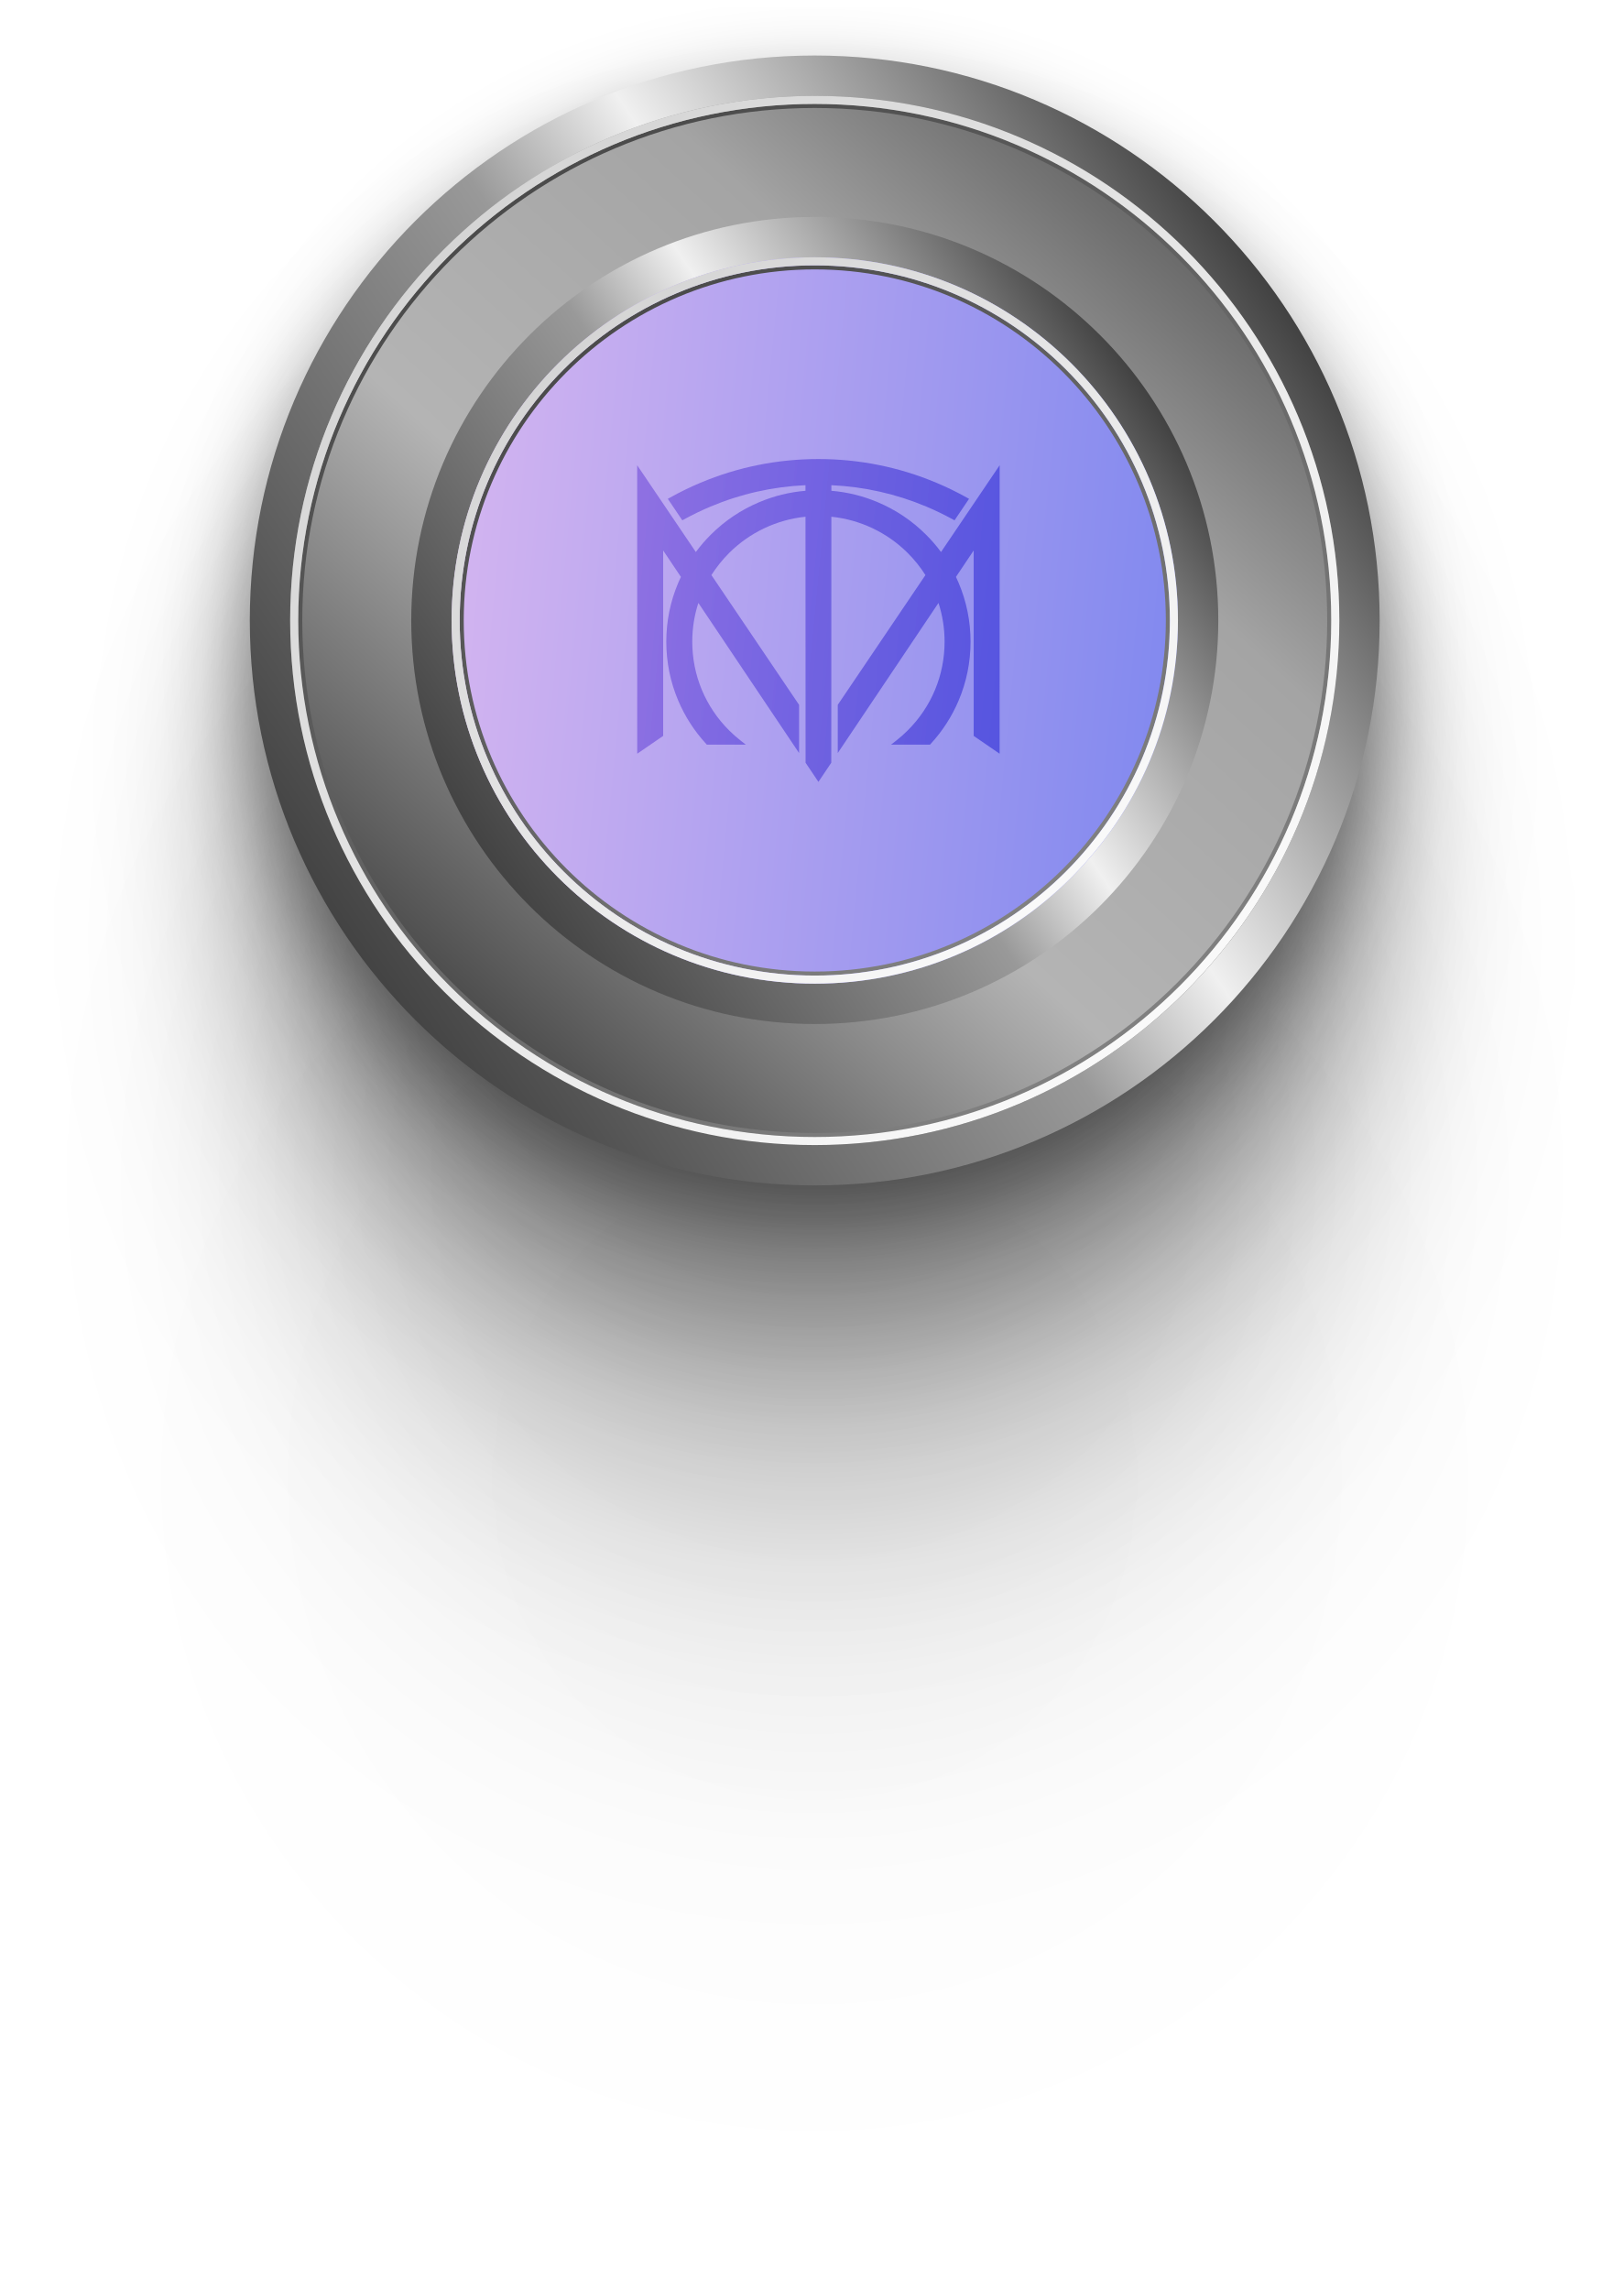
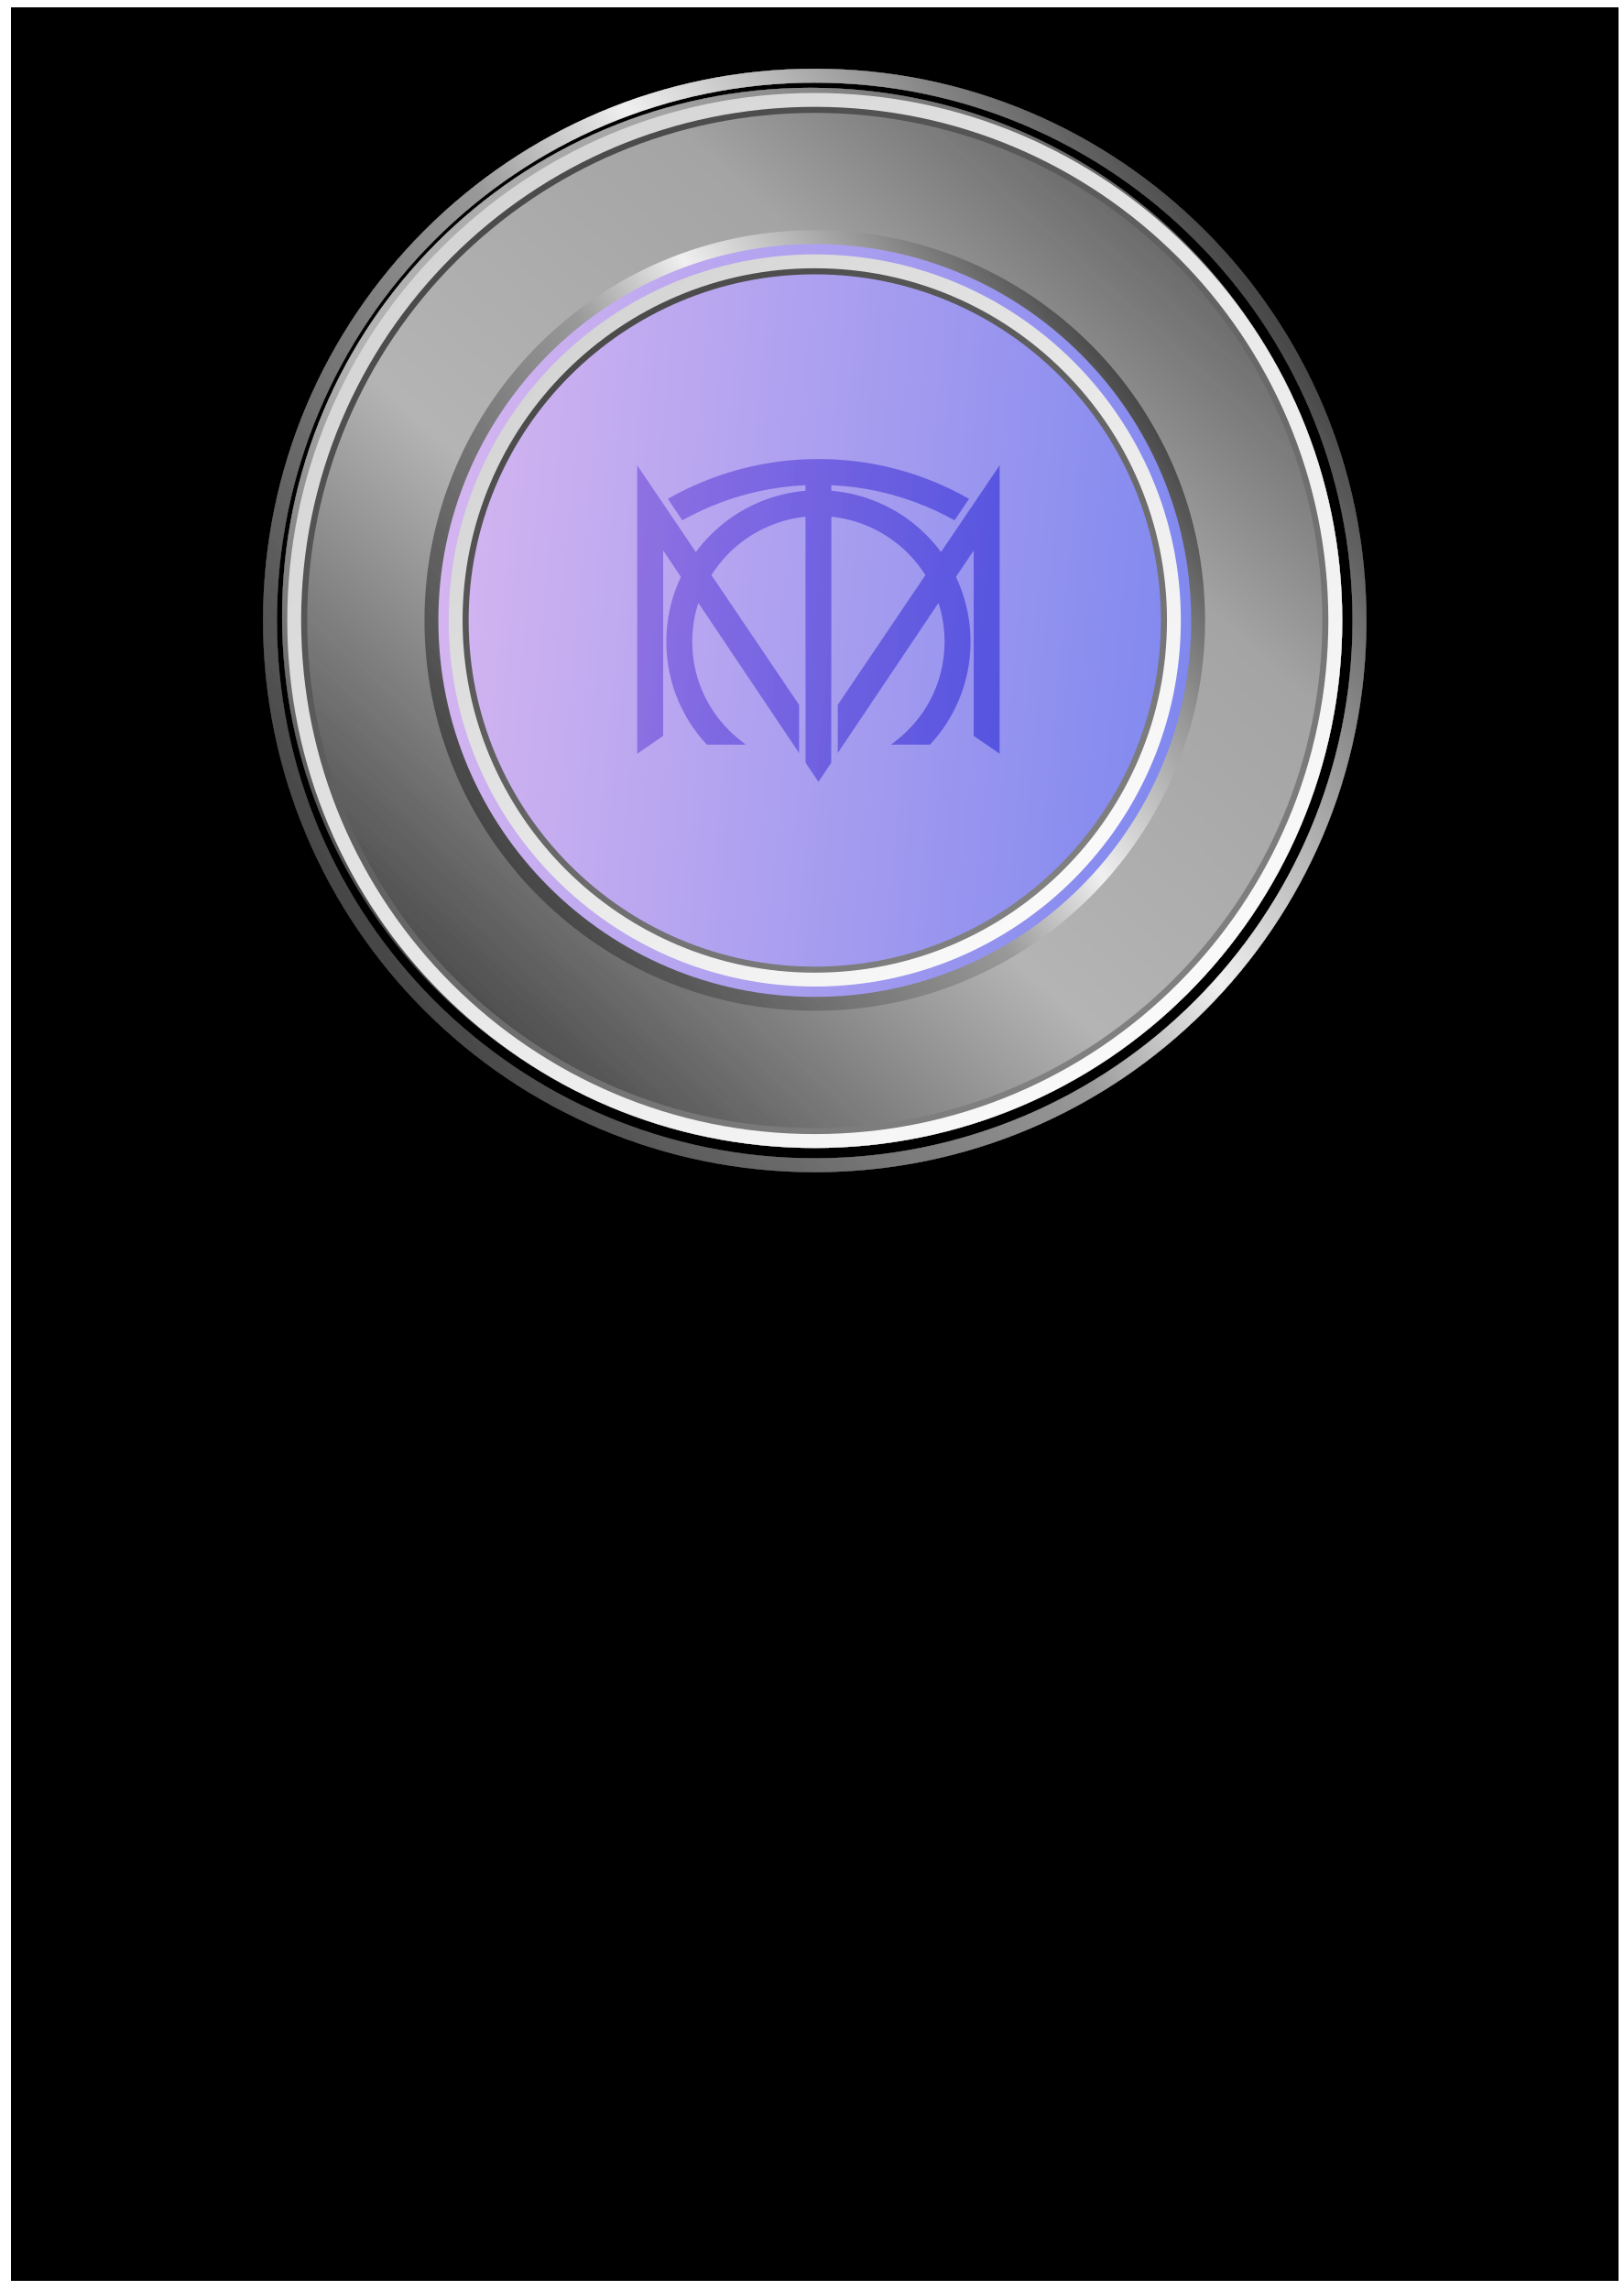
<svg xmlns="http://www.w3.org/2000/svg" width="117" height="165" viewBox="0 0 117 165" fill="none">
  <g filter="url(#filter0_ddddd_1432_9506)">
    <circle cx="58.415" cy="44.416" r="38.089" fill="url(#paint0_linear_1432_9506)" />
    <circle cx="58.708" cy="44.706" r="27.913" fill="url(#paint1_linear_1432_9506)" />
-     <circle cx="58.706" cy="44.706" r="39.252" stroke="url(#paint2_linear_1432_9506)" stroke-width="2.908" />
-     <circle cx="58.707" cy="44.706" r="37.072" stroke="url(#paint3_linear_1432_9506)" stroke-width="0.291" />
-     <circle cx="58.707" cy="44.706" r="37.508" stroke="url(#paint4_linear_1432_9506)" stroke-width="0.582" />
-     <circle cx="58.709" cy="44.707" r="27.622" stroke="url(#paint5_linear_1432_9506)" stroke-width="2.908" />
-     <circle cx="58.71" cy="44.707" r="25.441" stroke="url(#paint6_linear_1432_9506)" stroke-width="0.291" />
-     <circle cx="58.709" cy="44.706" r="25.877" stroke="url(#paint7_linear_1432_9506)" stroke-width="0.582" />
+     <circle cx="58.706" cy="44.706" r="39.252" stroke="url(#paint2_linear_1432_9506)" strokeWidth="2.908" />
+     <circle cx="58.707" cy="44.706" r="37.072" stroke="url(#paint3_linear_1432_9506)" strokeWidth="0.291" />
+     <circle cx="58.707" cy="44.706" r="37.508" stroke="url(#paint4_linear_1432_9506)" strokeWidth="0.582" />
+     <circle cx="58.709" cy="44.707" r="27.622" stroke="url(#paint5_linear_1432_9506)" strokeWidth="2.908" />
+     <circle cx="58.71" cy="44.707" r="25.441" stroke="url(#paint6_linear_1432_9506)" strokeWidth="0.291" />
+     <circle cx="58.709" cy="44.706" r="25.877" stroke="url(#paint7_linear_1432_9506)" strokeWidth="0.582" />
    <g style="mix-blend-mode:soft-light">
      <path d="M72.032 33.52L72.028 54.307L70.159 53.023V39.663L68.882 41.567C68.948 41.707 69.012 41.848 69.071 41.988C69.644 43.334 69.933 44.763 69.933 46.237C69.933 47.71 69.644 49.139 69.071 50.485C68.583 51.635 67.905 52.684 67.058 53.603L67.011 53.655H64.202L64.568 53.369C64.856 53.144 65.135 52.898 65.397 52.637C67.116 50.928 68.062 48.655 68.062 46.237C68.062 45.278 67.914 44.341 67.623 43.443L60.365 54.259V50.785L60.392 50.745L66.682 41.437C66.319 40.861 65.886 40.323 65.397 39.835C63.917 38.364 61.972 37.443 59.904 37.232L59.898 54.956L58.972 56.336L58.046 54.956L58.045 51.999L58.04 37.232C55.971 37.443 54.027 38.364 52.547 39.835C52.057 40.323 51.625 40.862 51.262 41.437L57.578 50.785V54.259L50.321 43.443C50.029 44.341 49.882 45.278 49.882 46.237C49.882 48.655 50.829 50.928 52.547 52.637C52.809 52.897 53.088 53.143 53.376 53.369L53.742 53.655H50.932L50.885 53.603C50.038 52.684 49.361 51.635 48.872 50.485C48.3 49.139 48.01 47.71 48.01 46.237C48.01 44.763 48.3 43.334 48.872 41.988C48.932 41.847 48.996 41.706 49.062 41.567L47.785 39.663V53.023L45.915 54.307L45.912 33.52L50.138 39.774C50.465 39.333 50.829 38.911 51.223 38.519C52.231 37.516 53.404 36.73 54.711 36.18C55.772 35.733 56.892 35.458 58.039 35.361V34.959C55.675 35.066 53.372 35.585 51.196 36.501C50.548 36.774 49.907 37.084 49.294 37.421L49.165 37.492L48.119 35.942L48.27 35.857C48.978 35.461 49.717 35.101 50.467 34.786C53.164 33.651 56.025 33.075 58.972 33.075C61.918 33.075 64.78 33.651 67.476 34.786C68.227 35.101 68.965 35.461 69.673 35.857L69.825 35.942L68.779 37.492L68.65 37.421C68.036 37.084 67.396 36.774 66.748 36.501C64.573 35.586 62.271 35.067 59.905 34.959V35.361C61.053 35.458 62.172 35.733 63.234 36.18C64.54 36.73 65.713 37.516 66.72 38.519C67.115 38.91 67.479 39.333 67.806 39.774L72.032 33.52Z" fill="black" />
    </g>
  </g>
  <defs>
-     <filter id="filter0_ddddd_1432_9506" x="0.844" y="0.569" width="115.724" height="163.761" filterUnits="userSpaceOnUse" color-interpolation-filters="sRGB">
-       <feFlood flood-opacity="0" result="BackgroundImageFix" />
+     <filter id="filter0_ddddd_1432_9506" x="0.844" y="0.569" width="115.724" height="163.761" filterUnits="userSpaceOnUse" colorInterpolationFilters="sRGB">
+       <feFlood floodOpacity="0" result="BackgroundImageFix" />
      <feColorMatrix in="SourceAlpha" type="matrix" values="0 0 0 0 0 0 0 0 0 0 0 0 0 0 0 0 0 0 127 0" result="hardAlpha" />
      <feOffset dy="2.287" />
      <feGaussianBlur stdDeviation="2.859" />
      <feColorMatrix type="matrix" values="0 0 0 0 0 0 0 0 0 0 0 0 0 0 0 0 0 0 0.39 0" />
      <feBlend mode="normal" in2="BackgroundImageFix" result="effect1_dropShadow_1432_9506" />
      <feColorMatrix in="SourceAlpha" type="matrix" values="0 0 0 0 0 0 0 0 0 0 0 0 0 0 0 0 0 0 127 0" result="hardAlpha" />
      <feOffset dy="10.294" />
      <feGaussianBlur stdDeviation="5.147" />
      <feColorMatrix type="matrix" values="0 0 0 0 0 0 0 0 0 0 0 0 0 0 0 0 0 0 0.34 0" />
      <feBlend mode="normal" in2="effect1_dropShadow_1432_9506" result="effect2_dropShadow_1432_9506" />
      <feColorMatrix in="SourceAlpha" type="matrix" values="0 0 0 0 0 0 0 0 0 0 0 0 0 0 0 0 0 0 127 0" result="hardAlpha" />
      <feOffset dy="22.875" />
      <feGaussianBlur stdDeviation="6.862" />
      <feColorMatrix type="matrix" values="0 0 0 0 0 0 0 0 0 0 0 0 0 0 0 0 0 0 0.2 0" />
      <feBlend mode="normal" in2="effect2_dropShadow_1432_9506" result="effect3_dropShadow_1432_9506" />
      <feColorMatrix in="SourceAlpha" type="matrix" values="0 0 0 0 0 0 0 0 0 0 0 0 0 0 0 0 0 0 127 0" result="hardAlpha" />
      <feOffset dy="40.031" />
      <feGaussianBlur stdDeviation="8.006" />
      <feColorMatrix type="matrix" values="0 0 0 0 0 0 0 0 0 0 0 0 0 0 0 0 0 0 0.06 0" />
      <feBlend mode="normal" in2="effect3_dropShadow_1432_9506" result="effect4_dropShadow_1432_9506" />
      <feColorMatrix in="SourceAlpha" type="matrix" values="0 0 0 0 0 0 0 0 0 0 0 0 0 0 0 0 0 0 127 0" result="hardAlpha" />
      <feOffset dy="61.762" />
      <feGaussianBlur stdDeviation="8.578" />
      <feColorMatrix type="matrix" values="0 0 0 0 0 0 0 0 0 0 0 0 0 0 0 0 0 0 0.01 0" />
      <feBlend mode="normal" in2="effect4_dropShadow_1432_9506" result="effect5_dropShadow_1432_9506" />
      <feBlend mode="normal" in="SourceGraphic" in2="effect5_dropShadow_1432_9506" result="shape" />
    </filter>
    <linearGradient id="paint0_linear_1432_9506" x1="84.293" y1="12.724" x2="24.397" y2="78.726" gradientUnits="userSpaceOnUse">
      <stop stop-color="#5E5E5E" />
      <stop offset="0.239" stop-color="#A4A4A4" />
      <stop offset="0.553" stop-color="#B4B4B4" />
      <stop offset="1" stop-color="#262626" />
    </linearGradient>
    <linearGradient id="paint1_linear_1432_9506" x1="30.668" y1="36.855" x2="87.643" y2="42.323" gradientUnits="userSpaceOnUse">
      <stop stop-color="#D6B6F0" />
      <stop offset="1" stop-color="#7E87EF" />
    </linearGradient>
    <linearGradient id="paint2_linear_1432_9506" x1="17.128" y1="74.945" x2="95.051" y2="22.027" gradientUnits="userSpaceOnUse">
      <stop stop-color="#2B2B2B" />
      <stop offset="0.517" stop-color="#999999" />
      <stop offset="0.646" stop-color="#F0F0F0" />
      <stop offset="1" stop-color="#363636" />
    </linearGradient>
    <linearGradient id="paint3_linear_1432_9506" x1="30.794" y1="4.529" x2="91.695" y2="89.959" gradientUnits="userSpaceOnUse">
      <stop stop-color="#424242" />
      <stop offset="1" stop-color="#8E8E8E" />
    </linearGradient>
    <linearGradient id="paint4_linear_1432_9506" x1="25.528" y1="11.947" x2="91.465" y2="82.504" gradientUnits="userSpaceOnUse">
      <stop stop-color="#D1D1D1" />
      <stop offset="1" stop-color="white" />
    </linearGradient>
    <linearGradient id="paint5_linear_1432_9506" x1="29.01" y1="66.306" x2="84.669" y2="28.507" gradientUnits="userSpaceOnUse">
      <stop stop-color="#2B2B2B" />
      <stop offset="0.517" stop-color="#999999" />
      <stop offset="0.646" stop-color="#F0F0F0" />
      <stop offset="1" stop-color="#363636" />
    </linearGradient>
    <linearGradient id="paint6_linear_1432_9506" x1="39.52" y1="17.085" x2="81.389" y2="75.818" gradientUnits="userSpaceOnUse">
      <stop stop-color="#424242" />
      <stop offset="1" stop-color="#8E8E8E" />
    </linearGradient>
    <linearGradient id="paint7_linear_1432_9506" x1="35.739" y1="22.027" x2="81.388" y2="70.874" gradientUnits="userSpaceOnUse">
      <stop stop-color="#D1D1D1" />
      <stop offset="1" stop-color="white" />
    </linearGradient>
  </defs>
</svg>
